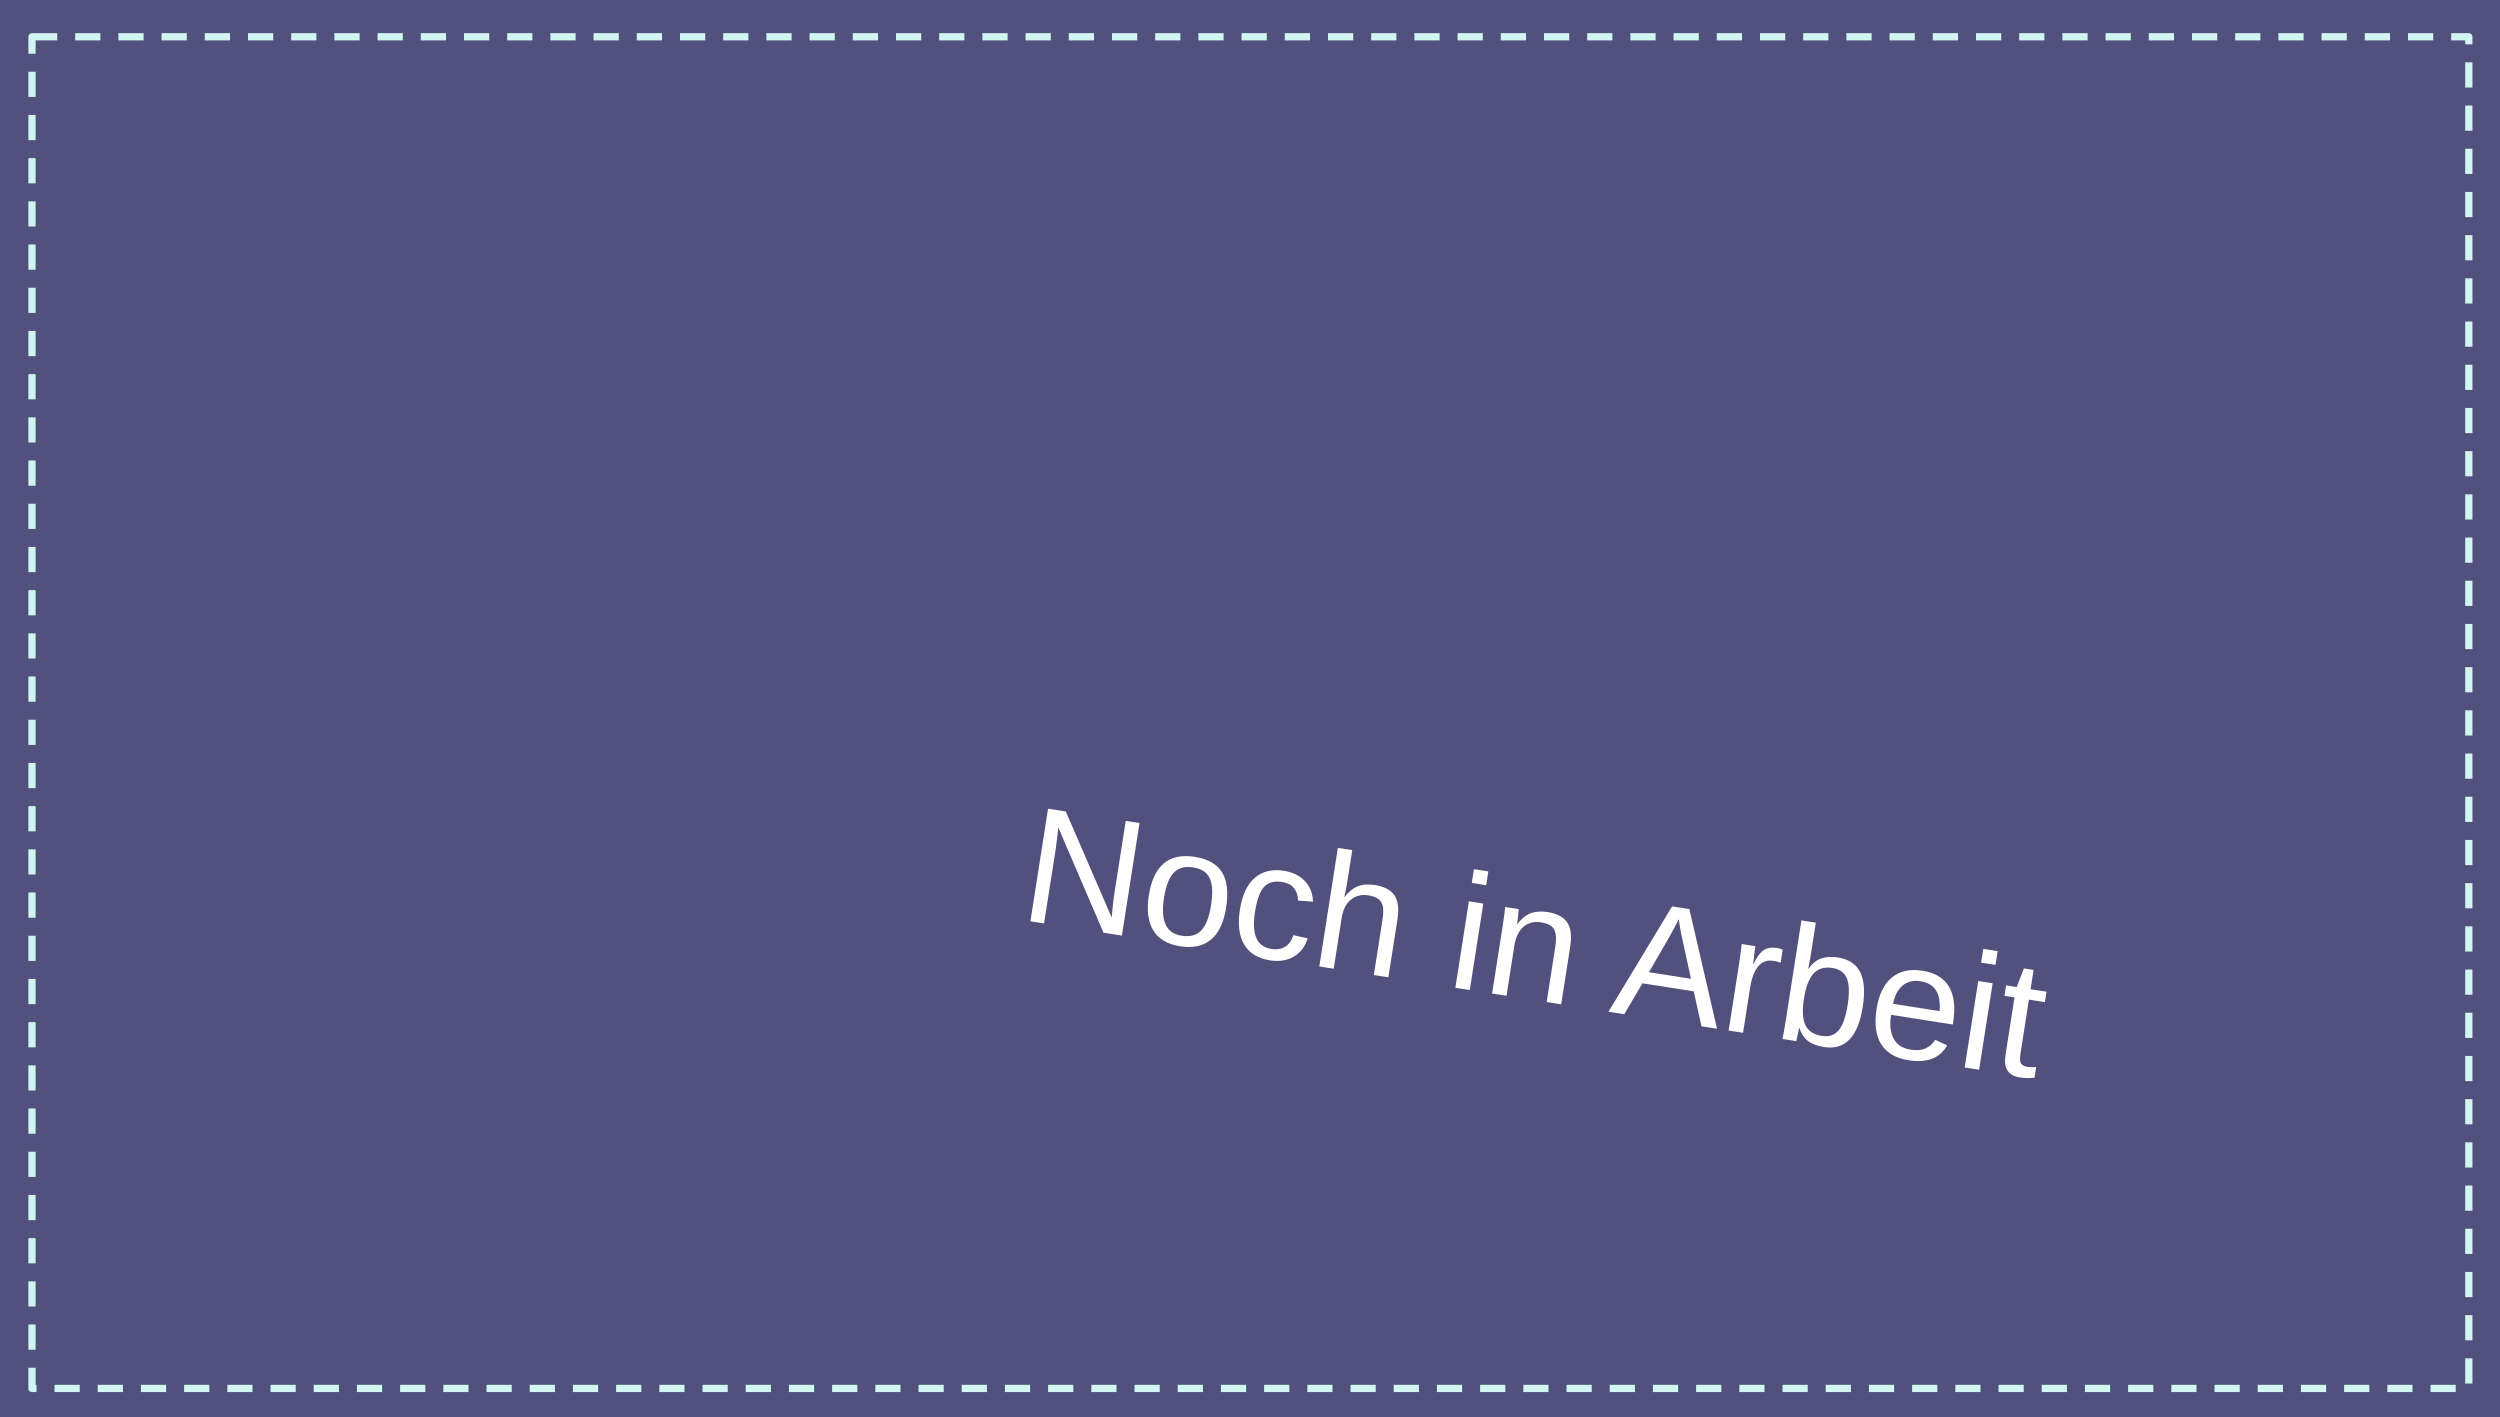
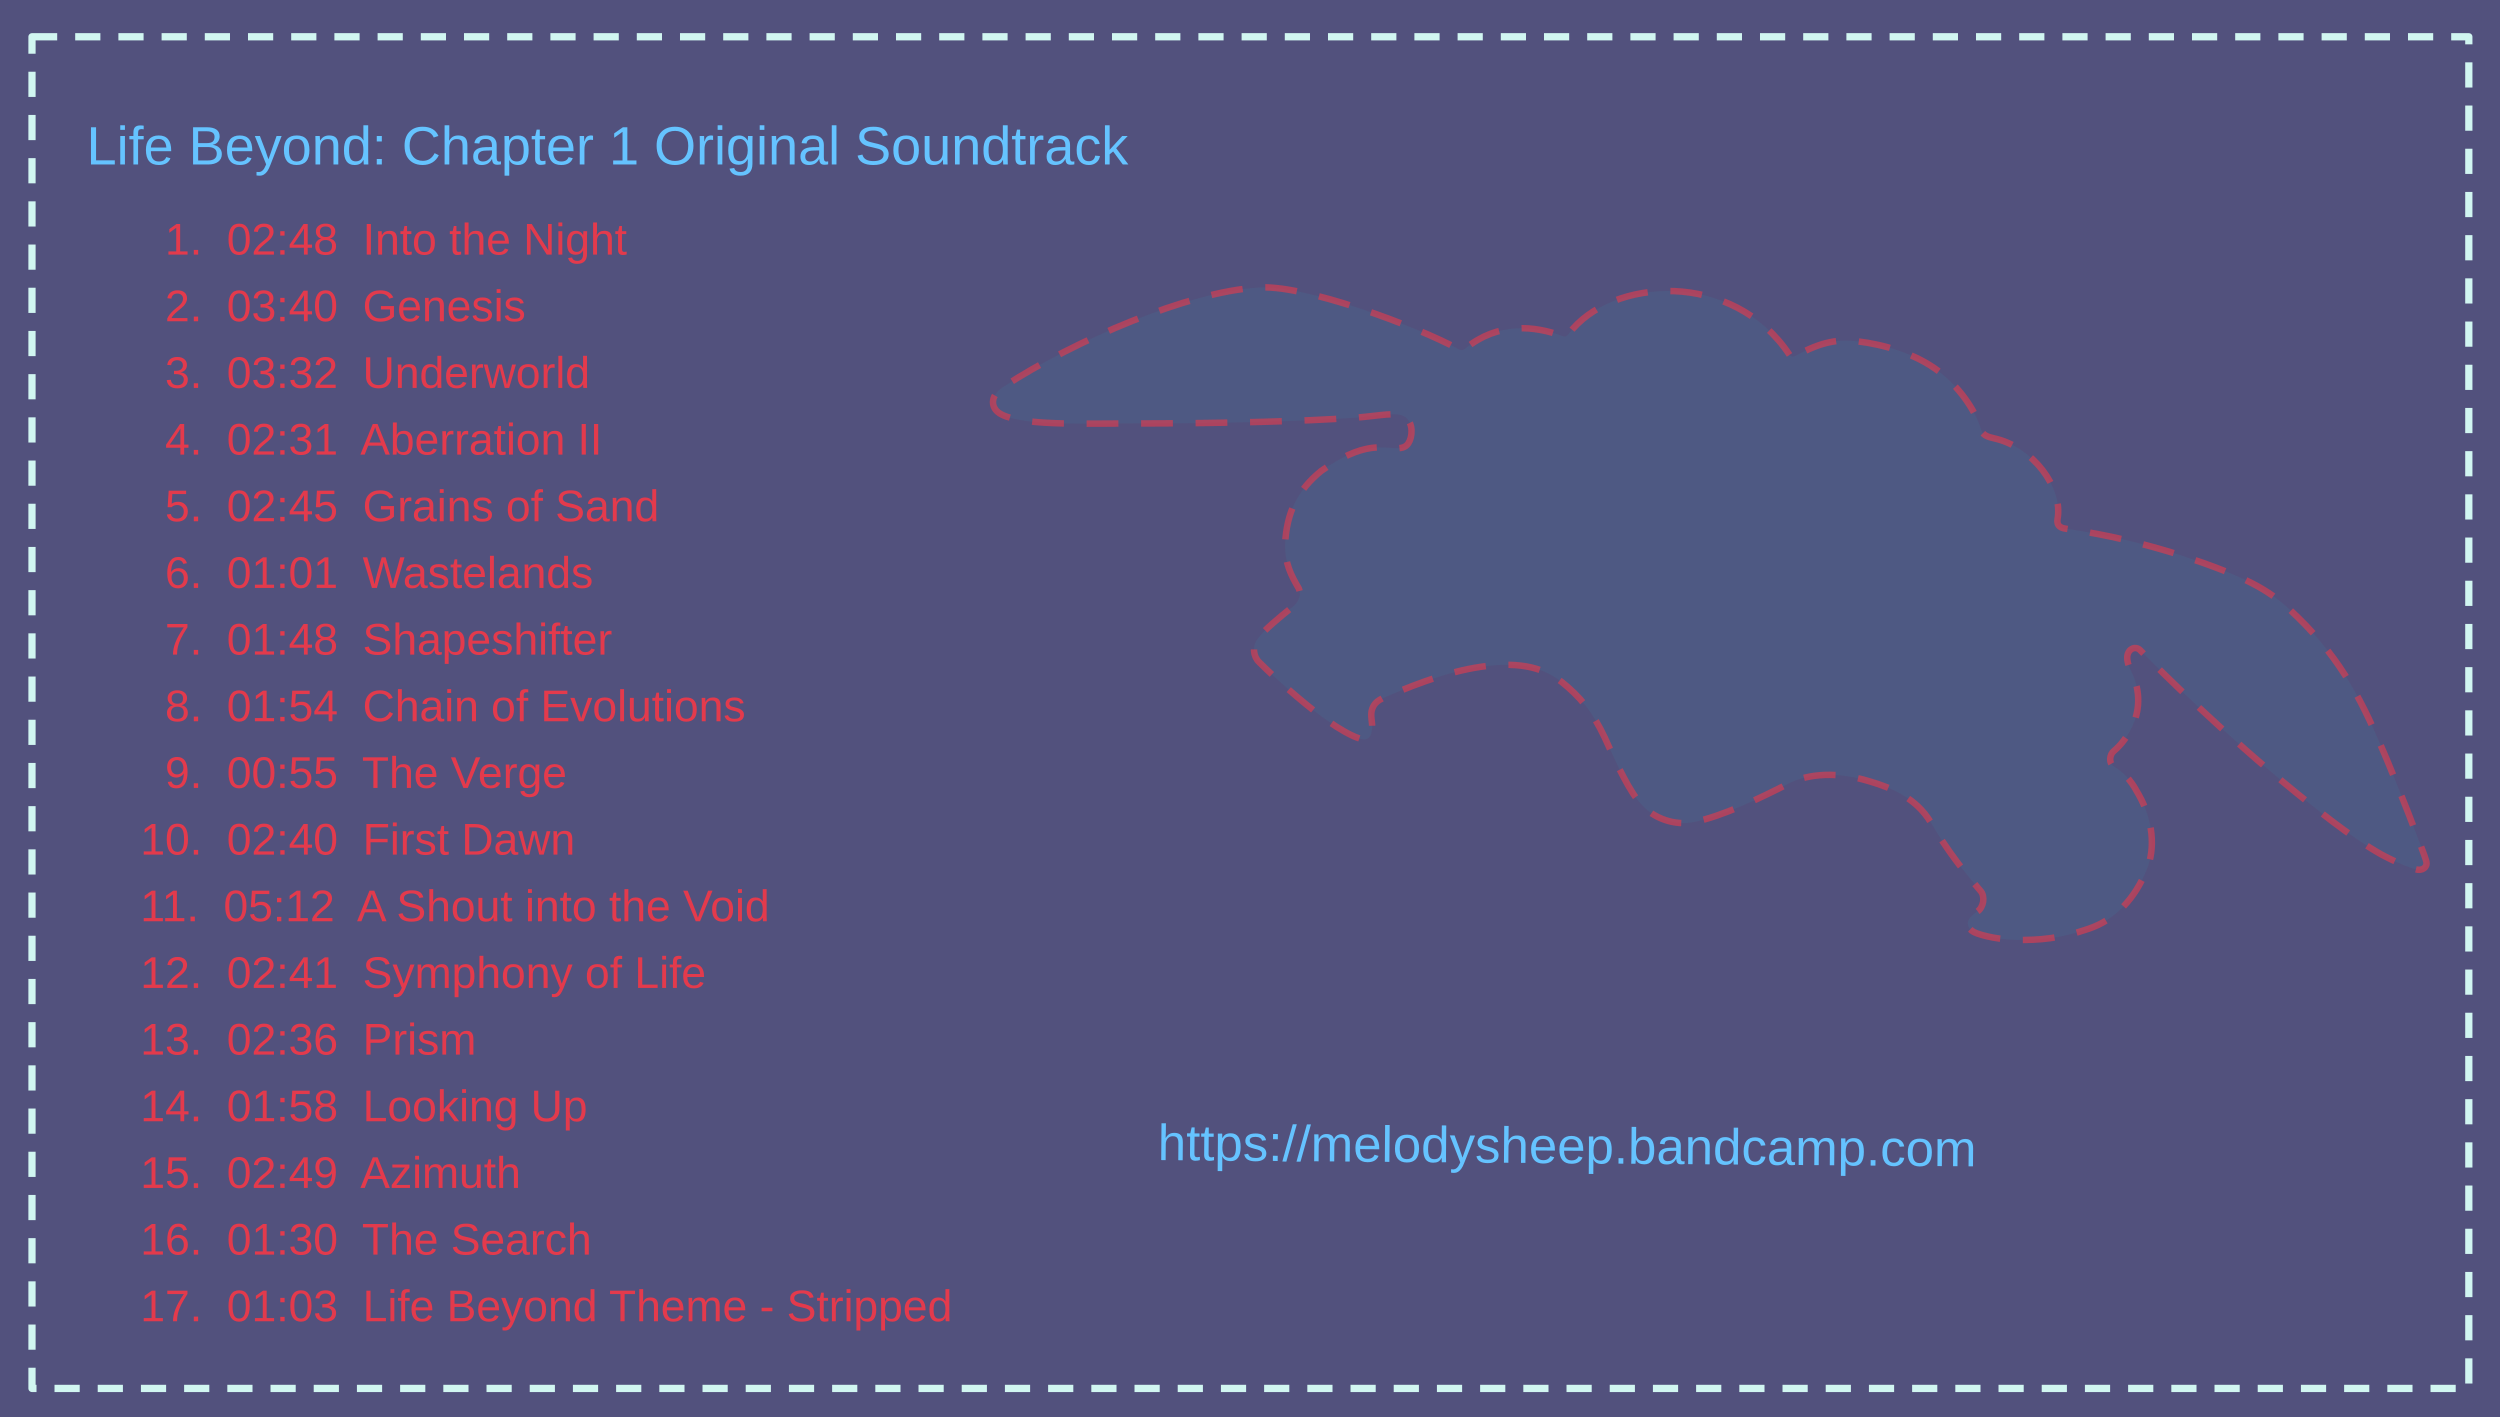
<svg xmlns="http://www.w3.org/2000/svg" id="svg843" xml:space="preserve" enable-background="new 0 0 370.4 370.4" viewBox="0 0 300 170" height="170" width="300" y="0px" x="0px" version="1.1">
  <defs id="defs847" />
  <style id="style870">
												.letters {animation: spinLeft 120s linear infinite; }
												.outerFrame { animation: spinRight 90s linear infinite; }
												.innerFrame { animation: spinRight 90s linear infinite; }
												@-webkit-keyframes spinLeft {to {stroke-dashoffset: -500;} }
												@keyframes spinLeft {to {stroke-dashoffset: -500;} }
												@-webkit-keyframes spinRight {to {stroke-dashoffset: 500;} }
												@keyframes spinRight {to {stroke-dashoffset: 500;} }
</style>
-   <rect y="-5.38" x="-3.788" height="183.497" width="318.84" id="rect872" style="opacity:0.681;fill:#090748;fill-opacity:1;stroke:none;stroke-width:0.529;stroke-linecap:square;stroke-linejoin:miter;stroke-miterlimit:10;stroke-dasharray:0.741, 0.529;stroke-dashoffset:0;stroke-opacity:1;paint-order:markers stroke fill" />
-   <text xml:space="preserve" style="font-style:normal;font-variant:normal;font-weight:normal;font-stretch:normal;font-size:9.935px;line-height:1.25;font-family:Arial;-inkscape-font-specification:'Arial, Normal';font-variant-ligatures:normal;font-variant-caps:normal;font-variant-numeric:normal;text-align:start;letter-spacing:0px;word-spacing:0px;writing-mode:lr-tb;text-anchor:start;fill:#ffffff;fill-opacity:1;stroke:none;stroke-width:1.763;stroke-miterlimit:2;stroke-dasharray:2.467, 1.762;stroke-dashoffset:0;stroke-opacity:1" x="137.631" y="90.107" id="text1460" class="" transform="rotate(8.894228)">
-     <tspan x="137.631" y="90.107" style="font-size:19.871px;fill:#ffffff;fill-opacity:1;stroke:none;stroke-width:0.408;stroke-opacity:1" id="tspan5555">Noch in Arbeit</tspan>
-     <tspan x="137.631" y="105.996" style="font-size:9.935px;fill:#ffffff;fill-opacity:1;stroke:none;stroke-width:0.408;stroke-opacity:1" id="tspan5557" />
-   </text>
+   <rect y="-4.107" x="-5.315" height="183.497" width="318.84" id="rect872" style="opacity:0.681;fill:#090748;fill-opacity:1;stroke:none;stroke-width:0.529;stroke-linecap:square;stroke-linejoin:miter;stroke-miterlimit:10;stroke-dasharray:0.741, 0.529;stroke-dashoffset:0;stroke-opacity:1;paint-order:markers stroke fill" />
  <rect style="fill:none;stroke:#d1f6f1;stroke-width:0.868;stroke-linejoin:round;stroke-miterlimit:10;stroke-dasharray:3.024, 2.16;stroke-dashoffset:0;stroke-opacity:1" id="rect1498" width="292.42" height="162.199" x="3.839" y="4.413" class="innerFrame" />
  <g id="layer1" style="display:none" transform="translate(0,-35)" />
  <g id="layer2" transform="translate(0,-35)">
	 </g>
-   <animateTransform id="layer2" attributeName="transform" type="scale" begin="image5631.click" dur="6" from="1" to="0" additive="sum" calcMode="spline" keyTimes="0;1" keySplines=".6  0    .4   1  " restart="whenNotActive" />
+   <animateTransform id="layer2" attributeName="transform" type="scale" begin="path826.click" dur="6" from="1" to="0" additive="sum" calcMode="spline" keyTimes="0;1" keySplines=".6  0    .4   1  " restart="whenNotActive" />
  <animateTransform id="layer2" attributeName="transform" type="translate" begin="image5567.click" dur="6" from="0,0" to="90,190" additive="sum" calcMode="spline" keyTimes="0;1" keySplines=".6  0    .4   1  " restart="whenNotActive" />
-   <animateTransform id="layer2" attributeName="transform" type="rotate" begin="image5631.click+2.6" dur="6" from="360,0,0" to="-0,0,0" additive="sum" calcMode="spline" keyTimes="0;1" keySplines="1  .5    1   0  " restart="whenNotActive" />
-   <animateTransform id="layer2" attributeName="transform" type="skewX" begin="image5631.click" dur="6" from="0" to="75" additive="sum" calcMode="spline" keyTimes="0;1" keySplines=".6  0    .4   1  " restart="whenNotActive" />
-   <animateTransform id="layer2" attributeName="transform" type="skewX" begin="image5631.click+6" dur="6" from="75" to="0" additive="sum" calcMode="spline" keyTimes="0;1" keySplines=".6  0    .4   1  " restart="whenNotActive" />
-   <animateTransform id="layer2" attributeName="transform" type="scale" begin="image5631.click+6" dur="6" from="0" to="1" additive="sum" calcMode="spline" keyTimes="0;1" keySplines=".6  0    .4   1  " restart="whenNotActive" />
-   <animateTransform id="layer2" attributeName="transform" type="translate" begin="image5631.click+6" dur="3" from="150,75" to="0,0" additive="sum" calcMode="spline" keyTimes="0;1" keySplines=".5  0    .5   1  " restart="whenNotActive" />
+   <animateTransform id="layer2" attributeName="transform" type="rotate" begin="path826.click+3" dur="6" from="720,0,0" to="-0,0,0" additive="sum" calcMode="spline" keyTimes="0;1" keySplines="1  0    0   1  " restart="whenNotActive" />
+   <animateTransform id="layer2" attributeName="transform" type="skewX" begin="path826.click" dur="6" from="0" to="75" additive="sum" calcMode="spline" keyTimes="0;1" keySplines=".6  0    .4   1  " restart="whenNotActive" />
+   <animateTransform id="layer2" attributeName="transform" type="skewX" begin="path826.click+6" dur="6" from="75" to="0" additive="sum" calcMode="spline" keyTimes="0;1" keySplines=".6  0    .4   1  " restart="whenNotActive" />
+   <animateTransform id="layer2" attributeName="transform" type="scale" begin="path826.click+6" dur="6" from="0" to="1" additive="sum" calcMode="spline" keyTimes="0;1" keySplines=".6  0    .4   1  " restart="whenNotActive" />
+   <animateTransform id="layer2" attributeName="transform" type="translate" begin="path826.click+6" dur="3" from="750,775" to="0,0" additive="sum" calcMode="spline" keyTimes="0;1" keySplines=".5  0    .5   1  " restart="whenNotActive" />
+   <text xml:space="preserve" style="font-style:normal;font-variant:normal;font-weight:normal;font-stretch:normal;font-size:8px;line-height:1;font-family:Arial;-inkscape-font-specification:'Arial, Normal';font-variant-ligatures:normal;font-variant-caps:normal;font-variant-numeric:normal;text-align:start;letter-spacing:0px;word-spacing:0px;writing-mode:lr-tb;text-anchor:start;fill:#e33a4c;fill-opacity:1;stroke:none;stroke-width:1.419;stroke-miterlimit:2;stroke-dasharray:1.987, 1.419;stroke-dashoffset:0;stroke-opacity:1;" x="16.843" y="30.554" id="text1460-8" class="">
+     <tspan x="16.843" y="30.554" style="font-size:5.333px;line-height:0;fill:#e33a4c;fill-opacity:1;stroke:none;stroke-width:0.329;stroke-opacity:1;" id="tspan2337">  1.  02:48  Into the Night</tspan>
+     <tspan x="16.843" y="38.554" style="font-size:5.333px;line-height:0;fill:#e33a4c;fill-opacity:1;stroke:none;stroke-width:0.329;stroke-opacity:1;" id="tspan2270">  2.  03:40  Genesis</tspan>
+     <tspan x="16.843" y="46.554" style="font-size:5.333px;line-height:0;fill:#e33a4c;fill-opacity:1;stroke:none;stroke-width:0.329;stroke-opacity:1;" id="tspan2272">  3.  03:32  Underworld</tspan>
+     <tspan x="16.843" y="54.554" style="font-size:5.333px;line-height:0;fill:#e33a4c;fill-opacity:1;stroke:none;stroke-width:0.329;stroke-opacity:1;" id="tspan2274">  4.  02:31  Aberration II</tspan>
+     <tspan x="16.843" y="62.554" style="font-size:5.333px;line-height:0;fill:#e33a4c;fill-opacity:1;stroke:none;stroke-width:0.329;stroke-opacity:1;" id="tspan2276">  5.  02:45  Grains of Sand</tspan>
+     <tspan x="16.843" y="70.554" style="font-size:5.333px;line-height:0;fill:#e33a4c;fill-opacity:1;stroke:none;stroke-width:0.329;stroke-opacity:1;" id="tspan2278">  6.  01:01  Wastelands</tspan>
+     <tspan x="16.843" y="78.554" style="font-size:5.333px;line-height:0;fill:#e33a4c;fill-opacity:1;stroke:none;stroke-width:0.329;stroke-opacity:1;" id="tspan2280">  7.  01:48  Shapeshifter</tspan>
+     <tspan x="16.843" y="86.554" style="font-size:5.333px;line-height:0;fill:#e33a4c;fill-opacity:1;stroke:none;stroke-width:0.329;stroke-opacity:1;" id="tspan2282">  8.  01:54  Chain of Evolutions</tspan>
+     <tspan x="16.843" y="94.554" style="font-size:5.333px;line-height:0;fill:#e33a4c;fill-opacity:1;stroke:none;stroke-width:0.329;stroke-opacity:1;" id="tspan2284">  9.  00:55  The Verge</tspan>
+     <tspan x="16.843" y="102.554" style="font-size:5.333px;line-height:0;fill:#e33a4c;fill-opacity:1;stroke:none;stroke-width:0.329;stroke-opacity:1;" id="tspan2286">10.  02:40  First Dawn</tspan>
+     <tspan x="16.843" y="110.554" style="font-size:5.333px;line-height:0;fill:#e33a4c;fill-opacity:1;stroke:none;stroke-width:0.329;stroke-opacity:1;" id="tspan2288">11.  05:12  A Shout into the Void</tspan>
+     <tspan x="16.843" y="118.554" style="font-size:5.333px;line-height:0;fill:#e33a4c;fill-opacity:1;stroke:none;stroke-width:0.329;stroke-opacity:1;" id="tspan2290">12.  02:41  Symphony of Life</tspan>
+     <tspan x="16.843" y="126.554" style="font-size:5.333px;line-height:0;fill:#e33a4c;fill-opacity:1;stroke:none;stroke-width:0.329;stroke-opacity:1;" id="tspan2292">13.  02:36  Prism</tspan>
+     <tspan x="16.843" y="134.554" style="font-size:5.333px;line-height:0;fill:#e33a4c;fill-opacity:1;stroke:none;stroke-width:0.329;stroke-opacity:1;" id="tspan2294">14.  01:58  Looking Up</tspan>
+     <tspan x="16.843" y="142.554" style="font-size:5.333px;line-height:0;fill:#e33a4c;fill-opacity:1;stroke:none;stroke-width:0.329;stroke-opacity:1;" id="tspan2296">15.  02:49  Azimuth</tspan>
+     <tspan x="16.843" y="150.554" style="font-size:5.333px;line-height:0;fill:#e33a4c;fill-opacity:1;stroke:none;stroke-width:0.329;stroke-opacity:1;" id="tspan2298">16.  01:30  The Search</tspan>
+     <tspan x="16.843" y="158.554" style="font-size:5.333px;line-height:0;fill:#e33a4c;fill-opacity:1;stroke:none;stroke-width:0.329;stroke-opacity:1;" id="tspan2327">17.  01:03  Life Beyond Theme - Stripped</tspan>
+   </text>
+   <path style="font-size:20.91px;fill:#437798;fill-opacity:.22;stroke:#e33a4c;stroke-width:0.778;stroke-miterlimit:2;stroke-dasharray:3.814, 2.724;stroke-dashoffset:0;stroke-opacity:.62" d="m 214.744,42.586 c -6.746,-10.21 -21.389,-9.371 -26.535,-2.48 -0.132,0.176 -0.363,0.356 -0.623,0.254 -3.454,-1.298 -7.839,-1.73 -11.732,1.456 -0.37,0.303 -0.613,0.191 -0.871,0.063 -4.73,-2.617 -18.878,-7.966 -24.232,-7.347 -7.93,0.446 -21.686,6.219 -30.374,11.91 -1.664,1.097 -1.528,2.634 -0.177,3.303 2.861,1.465 10.821,1.024 17.729,1.065 9.173,-0.018 18.496,-0.248 24.634,-0.683 3.033,-0.215 5.188,-0.803 6.117,-0.037 0.932,0.709 0.836,2.337 0.321,3.111 -0.747,1.107 -2.215,0.235 -4.497,0.564 -1.581,0.228 -3.486,1.009 -5.931,2.728 -2.862,2.316 -4.174,4.997 -4.361,8.807 -0.052,2.244 0.738,3.786 1.631,5.293 0.44,0.966 -0.228,1.836 -0.651,2.159 -1.826,1.481 -3.404,2.77 -4.241,3.86 -0.727,0.903 -0.567,2.17 0.151,2.851 2.668,2.678 6.677,6.033 8.284,7.073 1.181,0.862 2.808,1.783 3.656,2.046 0.754,0.31 1.475,0.185 1.582,-0.988 0.159,-0.881 -0.288,-1.722 0.068,-2.601 0.167,-0.361 0.352,-0.888 1.657,-1.388 4.164,-1.801 8.724,-3.462 13.041,-3.777 4.688,-0.336 6.953,1.034 8.717,2.592 2.21,1.927 3.534,3.898 5.027,7.332 0.733,1.58 2.509,5.535 3.975,6.919 1.338,1.507 3.869,2.447 6.086,1.982 3.408,-0.651 8.198,-2.956 11.397,-4.607 1.623,-0.851 5.003,-1.745 9.715,-0.296 2.794,0.816 5.619,2.044 7.342,4.864 2.069,3.562 4.289,6.294 6.017,8.297 0.586,0.649 0.378,2.004 -0.417,2.501 -0.443,0.284 -0.812,0.607 -0.983,0.915 -0.331,0.548 -0.051,1.342 0.958,1.673 0,0 1.872,0.733 4.749,0.791 2.709,0.043 5.3,-0.168 8.632,-1.329 3.251,-1.072 5.601,-3.671 7.006,-7.116 1.052,-2.529 0.762,-5.944 -0.97,-8.997 -0.655,-1.195 -1.4,-2.426 -2.948,-3.364 -0.715,-0.394 -0.528,-1.484 -0.029,-1.864 0.489,-0.362 4.73,-4.259 2.028,-9.694 -0.299,-0.559 -0.426,-1.109 -0.428,-1.494 0.003,-1.025 0.933,-1.479 1.518,-0.95 2.705,2.76 10.046,10.036 18.741,17.131 1.939,1.537 6.244,5.17 10.225,7.413 0,0 2.281,1.256 4.012,1.755 0.922,0.328 1.57,-0.24 1.398,-0.895 -0.124,-0.708 -4.061,-10.772 -5.312,-13.582 -2.767,-6.552 -5.481,-11.481 -11.027,-16.6 -2.561,-2.383 -5.163,-3.955 -13.282,-6.624 -4.342,-1.348 -8.403,-2.378 -13.658,-3.139 -0.597,-0.082 -1.091,-0.335 -0.98,-1.115 0.711,-3.781 -2.94,-8.727 -7.657,-9.737 -0.819,-0.185 -1.321,-0.413 -1.484,-0.97 -0.78,-2.578 -2.74,-5.215 -5.081,-7.043 -2.79,-2.143 -6.615,-3.237 -9.765,-3.614 -2.231,-0.25 -4.174,-0.061 -7.457,1.748 -0.243,0.134 -0.561,0.101 -0.712,-0.127 z" id="path826" class="letters" />
+   <text xml:space="preserve" style="font-style:normal;font-variant:normal;font-weight:normal;font-stretch:normal;font-size:20.384px;line-height:1.25;font-family:Arial;-inkscape-font-specification:'Arial, Normal';font-variant-ligatures:normal;font-variant-caps:normal;font-variant-numeric:normal;text-align:start;letter-spacing:0px;word-spacing:0px;writing-mode:lr-tb;text-anchor:start;fill:#4d4c7a;fill-opacity:1;stroke:none;stroke-width:0.764" x="139.991" y="138.133" id="text2331" transform="rotate(0.4417644)">
+     <tspan id="tspan2329" x="139.991" y="138.133" style="font-size:6.115px;fill:#65c3ff;fill-opacity:1;stroke-width:0.764">https://melodysheep.bandcamp.com</tspan>
+   </text>
+   <text xml:space="preserve" style="font-style:normal;font-variant:normal;font-weight:normal;font-stretch:normal;font-size:26.667px;line-height:1.25;font-family:Arial;-inkscape-font-specification:'Arial, Normal';font-variant-ligatures:normal;font-variant-caps:normal;font-variant-numeric:normal;text-align:start;letter-spacing:0px;word-spacing:0px;writing-mode:lr-tb;text-anchor:start;fill:#000000;fill-opacity:1;stroke:none" x="58.036" y="26.182" id="text2361">
+     <tspan id="tspan2359" x="58.036" y="50.202" />
+   </text>
+   <text xml:space="preserve" style="font-style:normal;font-variant:normal;font-weight:normal;font-stretch:normal;font-size:6.48px;line-height:1.25;font-family:Arial;-inkscape-font-specification:'Arial, Normal';font-variant-ligatures:normal;font-variant-caps:normal;font-variant-numeric:normal;text-align:start;letter-spacing:0px;word-spacing:0px;writing-mode:lr-tb;text-anchor:start;fill:#e33a4c;fill-opacity:1;stroke:none;stroke-width:0.243;" x="10.388" y="19.739" id="text2365">
+     <tspan id="tspan2363" x="10.388" y="19.739" style="fill:#65c3ff;fill-opacity:1;stroke-width:0.243;">Life Beyond: Chapter 1 Original Soundtrack</tspan>
+   </text>
</svg>
